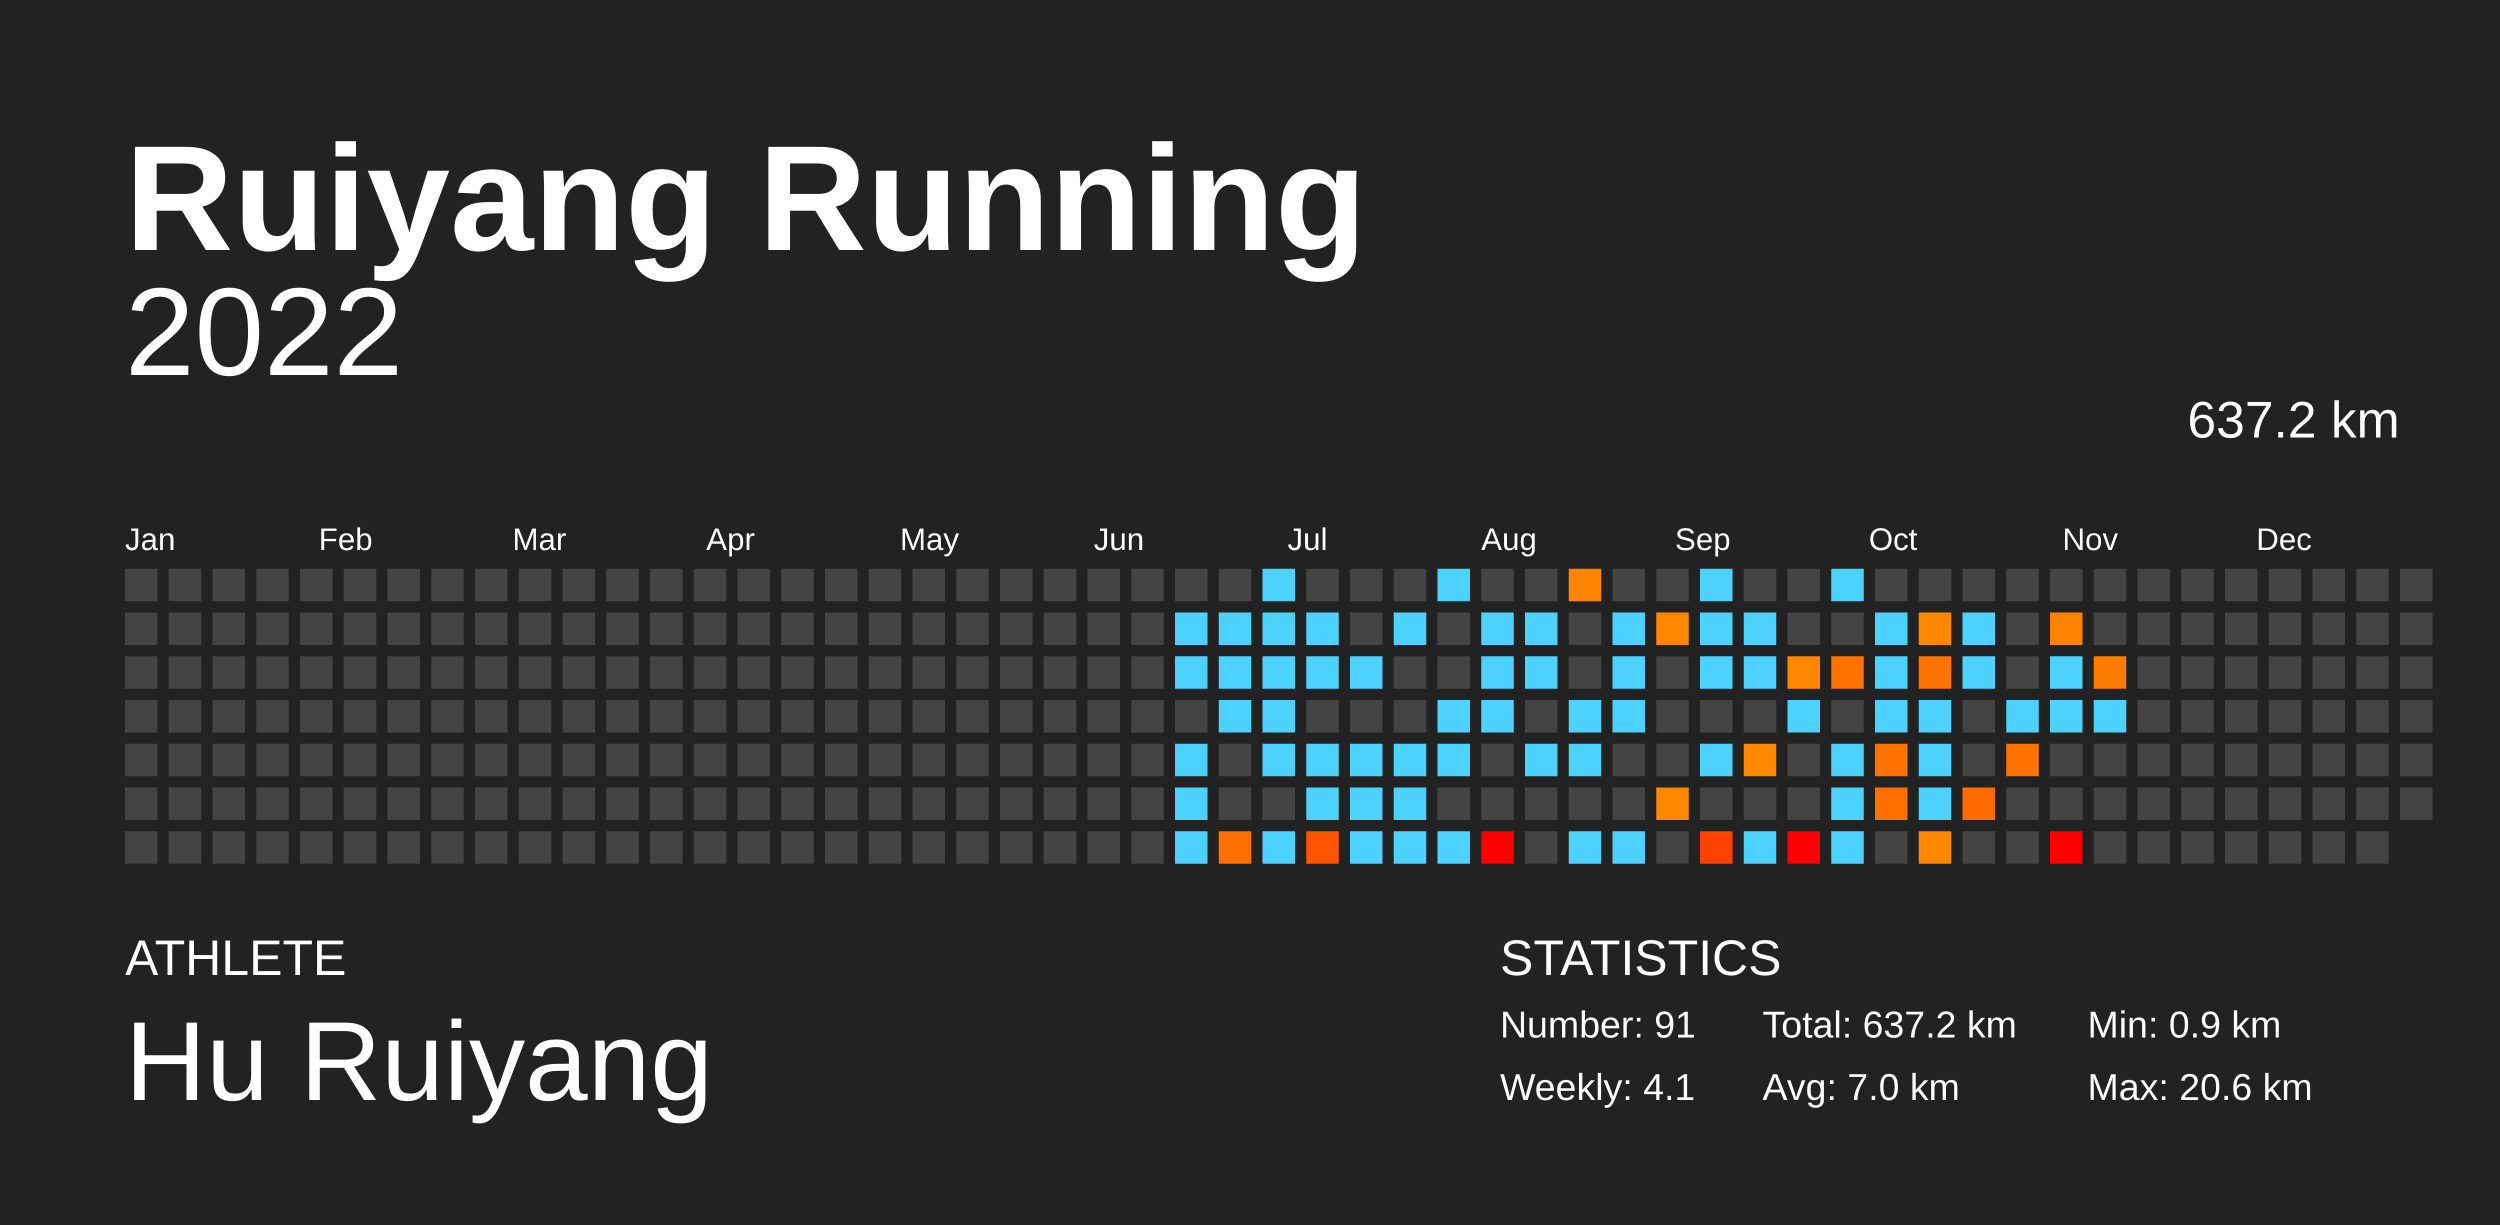
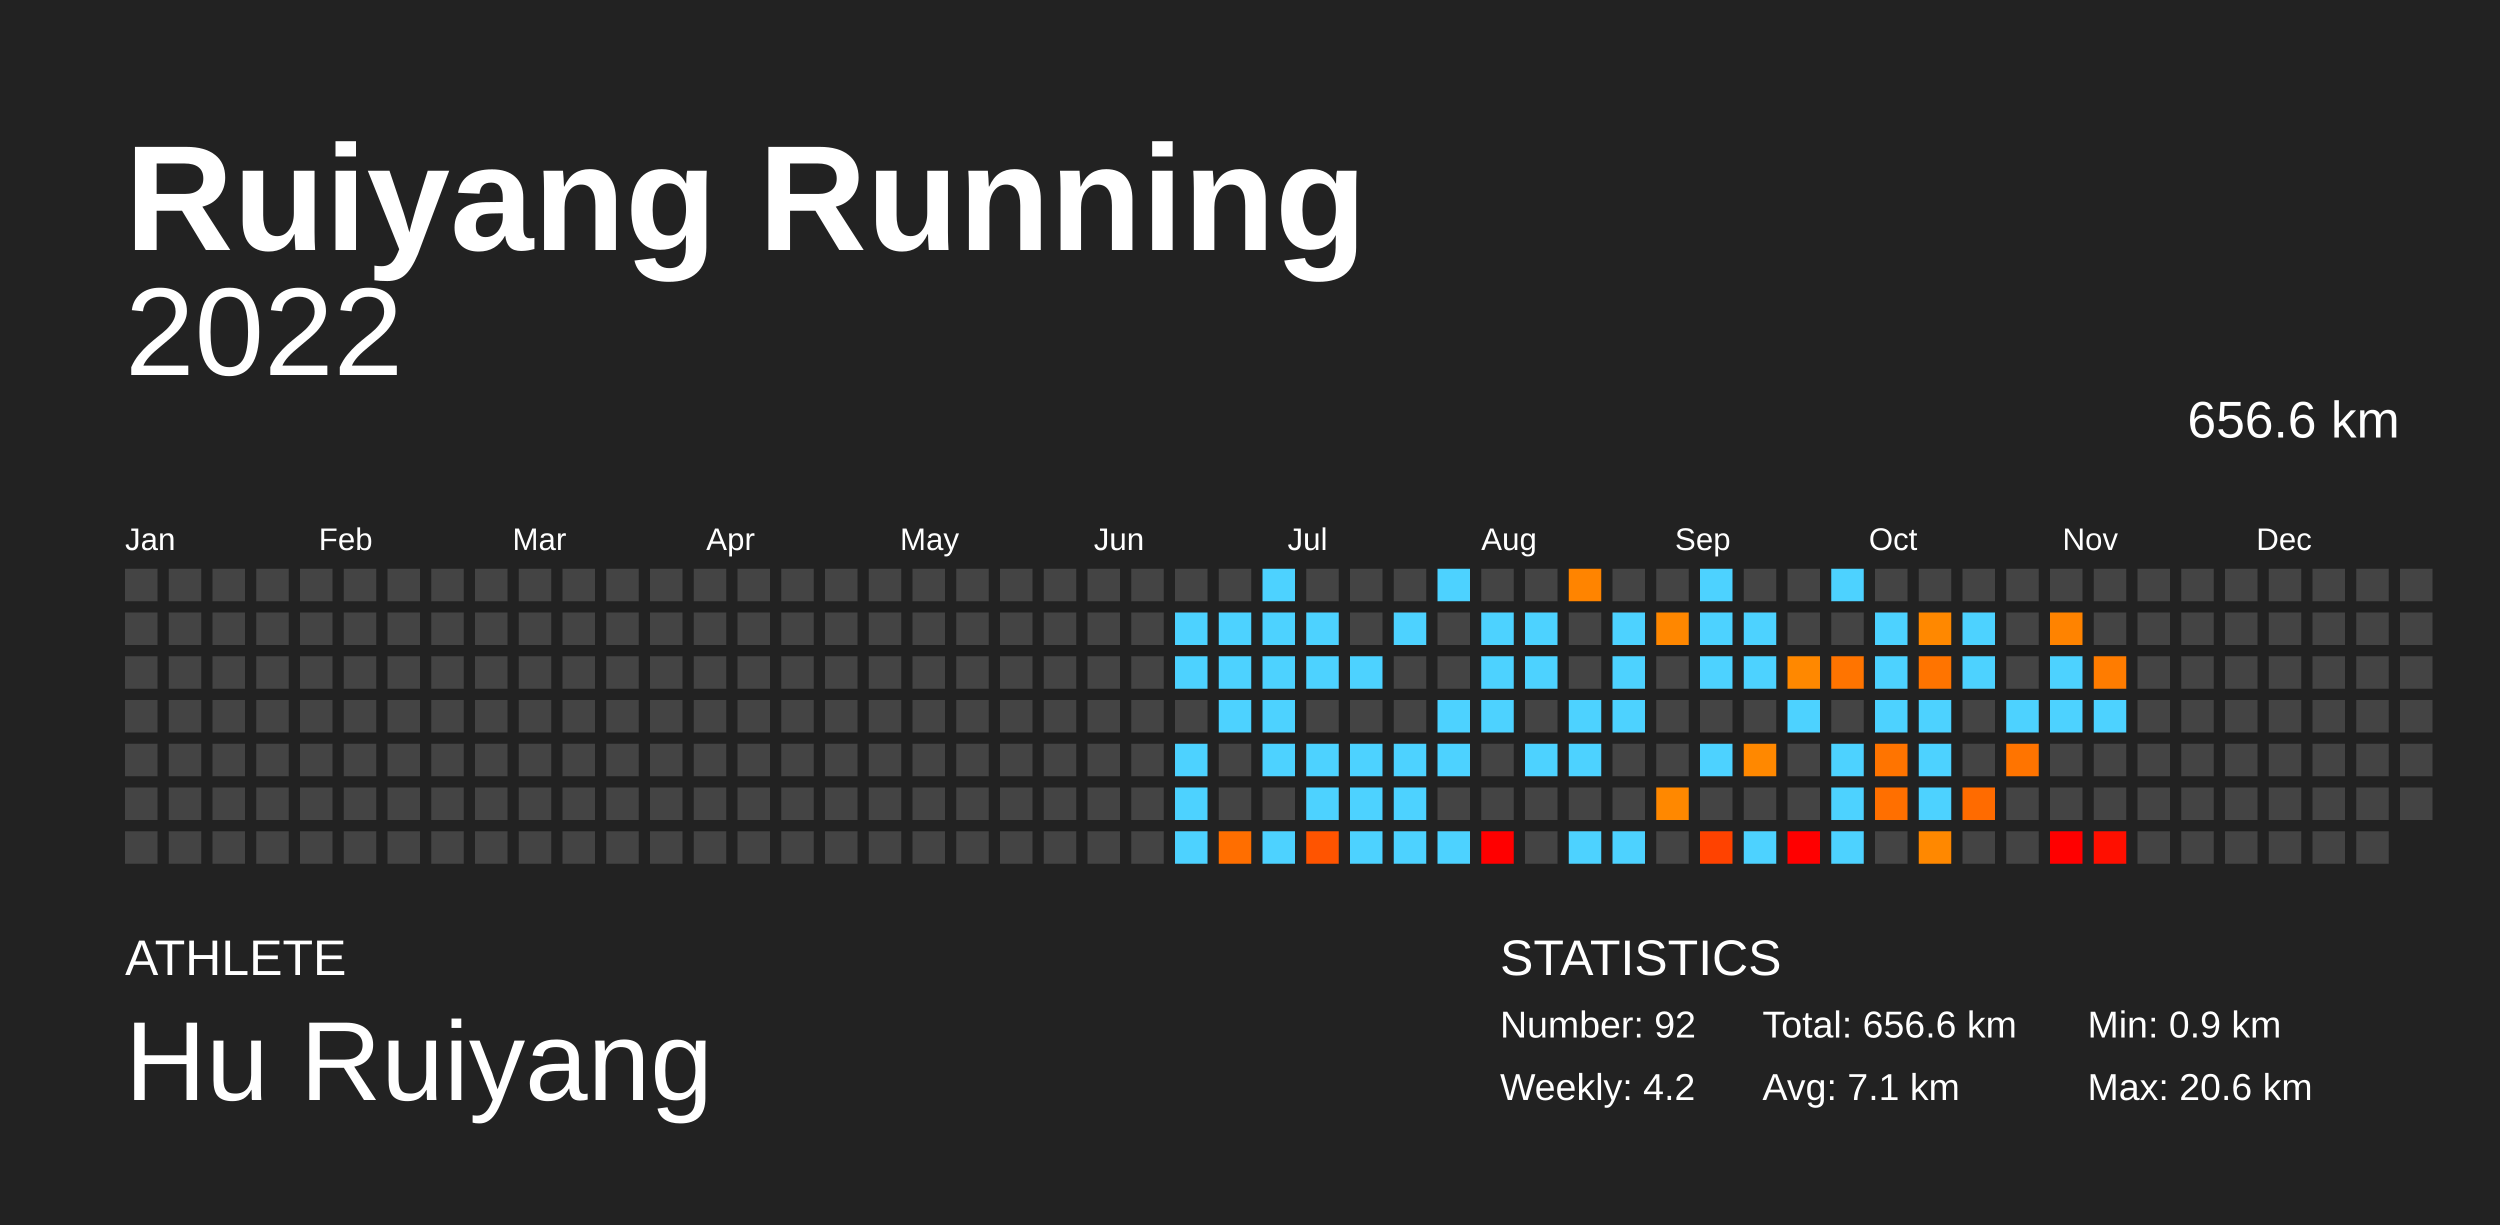
<svg xmlns="http://www.w3.org/2000/svg" baseProfile="full" height="98mm" version="1.1" viewBox="0,0,200,98" width="200mm">
  <defs />
  <rect fill="#222222" height="98" width="200" x="0" y="0" />
  <text fill="#FFFFFF" style="font-size:12px; font-family:Arial; font-weight:bold;" x="10" y="20">Ruiyang Running</text>
  <text fill="#FFFFFF" style="font-size:4px; font-family:Arial" x="10" y="78">ATHLETE</text>
  <text fill="#FFFFFF" style="font-size:9px; font-family:Arial" x="10" y="88">Hu Ruiyang</text>
  <text fill="#FFFFFF" style="font-size:4px; font-family:Arial" x="120" y="78">STATISTICS</text>
-   <text fill="#FFFFFF" style="font-size:3px; font-family:Arial" x="120" y="83">Number: 91</text>
-   <text fill="#FFFFFF" style="font-size:3px; font-family:Arial" x="120" y="88">Weekly: 4.1</text>
-   <text fill="#FFFFFF" style="font-size:3px; font-family:Arial" x="141" y="83">Total: 637.2 km</text>
-   <text fill="#FFFFFF" style="font-size:3px; font-family:Arial" x="141" y="88">Avg: 7.0 km</text>
+   <text fill="#FFFFFF" style="font-size:3px; font-family:Arial" x="120" y="83">Number: 92</text>
+   <text fill="#FFFFFF" style="font-size:3px; font-family:Arial" x="120" y="88">Weekly: 4.2</text>
+   <text fill="#FFFFFF" style="font-size:3px; font-family:Arial" x="141" y="83">Total: 656.6 km</text>
+   <text fill="#FFFFFF" style="font-size:3px; font-family:Arial" x="141" y="88">Avg: 7.1 km</text>
  <text fill="#FFFFFF" style="font-size:3px; font-family:Arial" x="167" y="83">Min: 0.9 km</text>
  <text fill="#FFFFFF" style="font-size:3px; font-family:Arial" x="167" y="88">Max: 20.6 km</text>
  <text alignment-baseline="hanging" fill="#FFFFFF" style="font-size:10.0px; font-family:Arial;" x="10" y="30">2022</text>
-   <text alignment-baseline="hanging" fill="#FFFFFF" style="font-size:4.125px; font-family:Arial;" x="175" y="35">637.2 km</text>
+   <text alignment-baseline="hanging" fill="#FFFFFF" style="font-size:4.125px; font-family:Arial;" x="175" y="35">656.6 km</text>
  <text fill="#FFFFFF" style="font-size:2.5px; font-family:Arial" x="10.0" y="44">Jan</text>
  <text fill="#FFFFFF" style="font-size:2.5px; font-family:Arial" x="25.5" y="44">Feb</text>
  <text fill="#FFFFFF" style="font-size:2.5px; font-family:Arial" x="41.0" y="44">Mar</text>
  <text fill="#FFFFFF" style="font-size:2.5px; font-family:Arial" x="56.5" y="44">Apr</text>
  <text fill="#FFFFFF" style="font-size:2.5px; font-family:Arial" x="72.0" y="44">May</text>
  <text fill="#FFFFFF" style="font-size:2.5px; font-family:Arial" x="87.5" y="44">Jun</text>
  <text fill="#FFFFFF" style="font-size:2.5px; font-family:Arial" x="103.0" y="44">Jul</text>
  <text fill="#FFFFFF" style="font-size:2.5px; font-family:Arial" x="118.5" y="44">Aug</text>
  <text fill="#FFFFFF" style="font-size:2.5px; font-family:Arial" x="134.0" y="44">Sep</text>
  <text fill="#FFFFFF" style="font-size:2.5px; font-family:Arial" x="149.5" y="44">Oct</text>
  <text fill="#FFFFFF" style="font-size:2.5px; font-family:Arial" x="165.0" y="44">Nov</text>
  <text fill="#FFFFFF" style="font-size:2.5px; font-family:Arial" x="180.5" y="44">Dec</text>
  <rect fill="#444444" height="2.6" width="2.6" x="10.0" y="45.5" />
  <rect fill="#444444" height="2.6" width="2.6" x="10.0" y="49.0" />
  <rect fill="#444444" height="2.6" width="2.6" x="10.0" y="52.5" />
  <rect fill="#444444" height="2.6" width="2.6" x="10.0" y="56.0" />
  <rect fill="#444444" height="2.6" width="2.6" x="10.0" y="59.5" />
  <rect fill="#444444" height="2.6" width="2.6" x="10.0" y="63.0" />
  <rect fill="#444444" height="2.6" width="2.6" x="10.0" y="66.5" />
  <rect fill="#444444" height="2.6" width="2.6" x="13.5" y="45.5" />
  <rect fill="#444444" height="2.6" width="2.6" x="13.5" y="49.0" />
  <rect fill="#444444" height="2.6" width="2.6" x="13.5" y="52.5" />
  <rect fill="#444444" height="2.6" width="2.6" x="13.5" y="56.0" />
  <rect fill="#444444" height="2.6" width="2.6" x="13.5" y="59.5" />
  <rect fill="#444444" height="2.6" width="2.6" x="13.5" y="63.0" />
  <rect fill="#444444" height="2.6" width="2.6" x="13.5" y="66.5" />
  <rect fill="#444444" height="2.6" width="2.6" x="17.0" y="45.5" />
  <rect fill="#444444" height="2.6" width="2.6" x="17.0" y="49.0" />
  <rect fill="#444444" height="2.6" width="2.6" x="17.0" y="52.5" />
  <rect fill="#444444" height="2.6" width="2.6" x="17.0" y="56.0" />
  <rect fill="#444444" height="2.6" width="2.6" x="17.0" y="59.5" />
  <rect fill="#444444" height="2.6" width="2.6" x="17.0" y="63.0" />
  <rect fill="#444444" height="2.6" width="2.6" x="17.0" y="66.5" />
  <rect fill="#444444" height="2.6" width="2.6" x="20.5" y="45.5" />
  <rect fill="#444444" height="2.6" width="2.6" x="20.5" y="49.0" />
  <rect fill="#444444" height="2.6" width="2.6" x="20.5" y="52.5" />
  <rect fill="#444444" height="2.6" width="2.6" x="20.5" y="56.0" />
  <rect fill="#444444" height="2.6" width="2.6" x="20.5" y="59.5" />
  <rect fill="#444444" height="2.6" width="2.6" x="20.5" y="63.0" />
  <rect fill="#444444" height="2.6" width="2.6" x="20.5" y="66.5" />
  <rect fill="#444444" height="2.6" width="2.6" x="24.0" y="45.5" />
  <rect fill="#444444" height="2.6" width="2.6" x="24.0" y="49.0" />
  <rect fill="#444444" height="2.6" width="2.6" x="24.0" y="52.5" />
  <rect fill="#444444" height="2.6" width="2.6" x="24.0" y="56.0" />
  <rect fill="#444444" height="2.6" width="2.6" x="24.0" y="59.5" />
  <rect fill="#444444" height="2.6" width="2.6" x="24.0" y="63.0" />
  <rect fill="#444444" height="2.6" width="2.6" x="24.0" y="66.5" />
  <rect fill="#444444" height="2.6" width="2.6" x="27.5" y="45.5" />
  <rect fill="#444444" height="2.6" width="2.6" x="27.5" y="49.0" />
  <rect fill="#444444" height="2.6" width="2.6" x="27.5" y="52.5" />
  <rect fill="#444444" height="2.6" width="2.6" x="27.5" y="56.0" />
  <rect fill="#444444" height="2.6" width="2.6" x="27.5" y="59.5" />
  <rect fill="#444444" height="2.6" width="2.6" x="27.5" y="63.0" />
  <rect fill="#444444" height="2.6" width="2.6" x="27.5" y="66.5" />
  <rect fill="#444444" height="2.6" width="2.6" x="31.0" y="45.5" />
  <rect fill="#444444" height="2.6" width="2.6" x="31.0" y="49.0" />
  <rect fill="#444444" height="2.6" width="2.6" x="31.0" y="52.5" />
  <rect fill="#444444" height="2.6" width="2.6" x="31.0" y="56.0" />
  <rect fill="#444444" height="2.6" width="2.6" x="31.0" y="59.5" />
  <rect fill="#444444" height="2.6" width="2.6" x="31.0" y="63.0" />
  <rect fill="#444444" height="2.6" width="2.6" x="31.0" y="66.5" />
  <rect fill="#444444" height="2.6" width="2.6" x="34.5" y="45.5" />
  <rect fill="#444444" height="2.6" width="2.6" x="34.5" y="49.0" />
  <rect fill="#444444" height="2.6" width="2.6" x="34.5" y="52.5" />
  <rect fill="#444444" height="2.6" width="2.6" x="34.5" y="56.0" />
  <rect fill="#444444" height="2.6" width="2.6" x="34.5" y="59.5" />
  <rect fill="#444444" height="2.6" width="2.6" x="34.5" y="63.0" />
  <rect fill="#444444" height="2.6" width="2.6" x="34.5" y="66.5" />
  <rect fill="#444444" height="2.6" width="2.6" x="38.0" y="45.5" />
  <rect fill="#444444" height="2.6" width="2.6" x="38.0" y="49.0" />
  <rect fill="#444444" height="2.6" width="2.6" x="38.0" y="52.5" />
  <rect fill="#444444" height="2.6" width="2.6" x="38.0" y="56.0" />
  <rect fill="#444444" height="2.6" width="2.6" x="38.0" y="59.5" />
  <rect fill="#444444" height="2.6" width="2.6" x="38.0" y="63.0" />
  <rect fill="#444444" height="2.6" width="2.6" x="38.0" y="66.5" />
  <rect fill="#444444" height="2.6" width="2.6" x="41.5" y="45.5" />
  <rect fill="#444444" height="2.6" width="2.6" x="41.5" y="49.0" />
  <rect fill="#444444" height="2.6" width="2.6" x="41.5" y="52.5" />
  <rect fill="#444444" height="2.6" width="2.6" x="41.5" y="56.0" />
  <rect fill="#444444" height="2.6" width="2.6" x="41.5" y="59.5" />
  <rect fill="#444444" height="2.6" width="2.6" x="41.5" y="63.0" />
  <rect fill="#444444" height="2.6" width="2.6" x="41.5" y="66.5" />
  <rect fill="#444444" height="2.6" width="2.6" x="45.0" y="45.5" />
  <rect fill="#444444" height="2.6" width="2.6" x="45.0" y="49.0" />
  <rect fill="#444444" height="2.6" width="2.6" x="45.0" y="52.5" />
  <rect fill="#444444" height="2.6" width="2.6" x="45.0" y="56.0" />
  <rect fill="#444444" height="2.6" width="2.6" x="45.0" y="59.5" />
  <rect fill="#444444" height="2.6" width="2.6" x="45.0" y="63.0" />
  <rect fill="#444444" height="2.6" width="2.6" x="45.0" y="66.5" />
  <rect fill="#444444" height="2.6" width="2.6" x="48.5" y="45.5" />
  <rect fill="#444444" height="2.6" width="2.6" x="48.5" y="49.0" />
  <rect fill="#444444" height="2.6" width="2.6" x="48.5" y="52.5" />
  <rect fill="#444444" height="2.6" width="2.6" x="48.5" y="56.0" />
  <rect fill="#444444" height="2.6" width="2.6" x="48.5" y="59.5" />
  <rect fill="#444444" height="2.6" width="2.6" x="48.5" y="63.0" />
  <rect fill="#444444" height="2.6" width="2.6" x="48.5" y="66.5" />
  <rect fill="#444444" height="2.6" width="2.6" x="52.0" y="45.5" />
  <rect fill="#444444" height="2.6" width="2.6" x="52.0" y="49.0" />
  <rect fill="#444444" height="2.6" width="2.6" x="52.0" y="52.5" />
  <rect fill="#444444" height="2.6" width="2.6" x="52.0" y="56.0" />
  <rect fill="#444444" height="2.6" width="2.6" x="52.0" y="59.5" />
  <rect fill="#444444" height="2.6" width="2.6" x="52.0" y="63.0" />
  <rect fill="#444444" height="2.6" width="2.6" x="52.0" y="66.5" />
  <rect fill="#444444" height="2.6" width="2.6" x="55.5" y="45.5" />
  <rect fill="#444444" height="2.6" width="2.6" x="55.5" y="49.0" />
  <rect fill="#444444" height="2.6" width="2.6" x="55.5" y="52.5" />
  <rect fill="#444444" height="2.6" width="2.6" x="55.5" y="56.0" />
  <rect fill="#444444" height="2.6" width="2.6" x="55.5" y="59.5" />
  <rect fill="#444444" height="2.6" width="2.6" x="55.5" y="63.0" />
  <rect fill="#444444" height="2.6" width="2.6" x="55.5" y="66.5" />
  <rect fill="#444444" height="2.6" width="2.6" x="59.0" y="45.5" />
  <rect fill="#444444" height="2.6" width="2.6" x="59.0" y="49.0" />
  <rect fill="#444444" height="2.6" width="2.6" x="59.0" y="52.5" />
  <rect fill="#444444" height="2.6" width="2.6" x="59.0" y="56.0" />
  <rect fill="#444444" height="2.6" width="2.6" x="59.0" y="59.5" />
  <rect fill="#444444" height="2.6" width="2.6" x="59.0" y="63.0" />
  <rect fill="#444444" height="2.6" width="2.6" x="59.0" y="66.5" />
  <rect fill="#444444" height="2.6" width="2.6" x="62.5" y="45.5" />
  <rect fill="#444444" height="2.6" width="2.6" x="62.5" y="49.0" />
  <rect fill="#444444" height="2.6" width="2.6" x="62.5" y="52.5" />
  <rect fill="#444444" height="2.6" width="2.6" x="62.5" y="56.0" />
  <rect fill="#444444" height="2.6" width="2.6" x="62.5" y="59.5" />
  <rect fill="#444444" height="2.6" width="2.6" x="62.5" y="63.0" />
  <rect fill="#444444" height="2.6" width="2.6" x="62.5" y="66.5" />
  <rect fill="#444444" height="2.6" width="2.6" x="66.0" y="45.5" />
  <rect fill="#444444" height="2.6" width="2.6" x="66.0" y="49.0" />
  <rect fill="#444444" height="2.6" width="2.6" x="66.0" y="52.5" />
  <rect fill="#444444" height="2.6" width="2.6" x="66.0" y="56.0" />
  <rect fill="#444444" height="2.6" width="2.6" x="66.0" y="59.5" />
  <rect fill="#444444" height="2.6" width="2.6" x="66.0" y="63.0" />
  <rect fill="#444444" height="2.6" width="2.6" x="66.0" y="66.5" />
  <rect fill="#444444" height="2.6" width="2.6" x="69.5" y="45.5" />
  <rect fill="#444444" height="2.6" width="2.6" x="69.5" y="49.0" />
  <rect fill="#444444" height="2.6" width="2.6" x="69.5" y="52.5" />
  <rect fill="#444444" height="2.6" width="2.6" x="69.5" y="56.0" />
  <rect fill="#444444" height="2.6" width="2.6" x="69.5" y="59.5" />
  <rect fill="#444444" height="2.6" width="2.6" x="69.5" y="63.0" />
  <rect fill="#444444" height="2.6" width="2.6" x="69.5" y="66.5" />
  <rect fill="#444444" height="2.6" width="2.6" x="73.0" y="45.5" />
  <rect fill="#444444" height="2.6" width="2.6" x="73.0" y="49.0" />
  <rect fill="#444444" height="2.6" width="2.6" x="73.0" y="52.5" />
  <rect fill="#444444" height="2.6" width="2.6" x="73.0" y="56.0" />
  <rect fill="#444444" height="2.6" width="2.6" x="73.0" y="59.5" />
  <rect fill="#444444" height="2.6" width="2.6" x="73.0" y="63.0" />
  <rect fill="#444444" height="2.6" width="2.6" x="73.0" y="66.5" />
  <rect fill="#444444" height="2.6" width="2.6" x="76.5" y="45.5" />
  <rect fill="#444444" height="2.6" width="2.6" x="76.5" y="49.0" />
  <rect fill="#444444" height="2.6" width="2.6" x="76.5" y="52.5" />
  <rect fill="#444444" height="2.6" width="2.6" x="76.5" y="56.0" />
  <rect fill="#444444" height="2.6" width="2.6" x="76.5" y="59.5" />
  <rect fill="#444444" height="2.6" width="2.6" x="76.5" y="63.0" />
  <rect fill="#444444" height="2.6" width="2.6" x="76.5" y="66.5" />
  <rect fill="#444444" height="2.6" width="2.6" x="80.0" y="45.5" />
  <rect fill="#444444" height="2.6" width="2.6" x="80.0" y="49.0" />
  <rect fill="#444444" height="2.6" width="2.6" x="80.0" y="52.5" />
  <rect fill="#444444" height="2.6" width="2.6" x="80.0" y="56.0" />
  <rect fill="#444444" height="2.6" width="2.6" x="80.0" y="59.5" />
  <rect fill="#444444" height="2.6" width="2.6" x="80.0" y="63.0" />
  <rect fill="#444444" height="2.6" width="2.6" x="80.0" y="66.5" />
  <rect fill="#444444" height="2.6" width="2.6" x="83.5" y="45.5" />
  <rect fill="#444444" height="2.6" width="2.6" x="83.5" y="49.0" />
  <rect fill="#444444" height="2.6" width="2.6" x="83.5" y="52.5" />
  <rect fill="#444444" height="2.6" width="2.6" x="83.5" y="56.0" />
  <rect fill="#444444" height="2.6" width="2.6" x="83.5" y="59.5" />
  <rect fill="#444444" height="2.6" width="2.6" x="83.5" y="63.0" />
  <rect fill="#444444" height="2.6" width="2.6" x="83.5" y="66.5" />
  <rect fill="#444444" height="2.6" width="2.6" x="87.0" y="45.5" />
  <rect fill="#444444" height="2.6" width="2.6" x="87.0" y="49.0" />
  <rect fill="#444444" height="2.6" width="2.6" x="87.0" y="52.5" />
  <rect fill="#444444" height="2.6" width="2.6" x="87.0" y="56.0" />
  <rect fill="#444444" height="2.6" width="2.6" x="87.0" y="59.5" />
  <rect fill="#444444" height="2.6" width="2.6" x="87.0" y="63.0" />
  <rect fill="#444444" height="2.6" width="2.6" x="87.0" y="66.5" />
  <rect fill="#444444" height="2.6" width="2.6" x="90.5" y="45.5" />
  <rect fill="#444444" height="2.6" width="2.6" x="90.5" y="49.0" />
  <rect fill="#444444" height="2.6" width="2.6" x="90.5" y="52.5" />
  <rect fill="#444444" height="2.6" width="2.6" x="90.5" y="56.0" />
  <rect fill="#444444" height="2.6" width="2.6" x="90.5" y="59.5" />
  <rect fill="#444444" height="2.6" width="2.6" x="90.5" y="63.0" />
  <rect fill="#444444" height="2.6" width="2.6" x="90.5" y="66.5" />
  <rect fill="#444444" height="2.6" width="2.6" x="94.0" y="45.5" />
  <rect fill="#4dd2ff" height="2.6" width="2.6" x="94.0" y="49.0" />
  <rect fill="#4dd2ff" height="2.6" width="2.6" x="94.0" y="52.5" />
  <rect fill="#444444" height="2.6" width="2.6" x="94.0" y="56.0" />
  <rect fill="#4dd2ff" height="2.6" width="2.6" x="94.0" y="59.5" />
  <rect fill="#4dd2ff" height="2.6" width="2.6" x="94.0" y="63.0" />
  <rect fill="#4dd2ff" height="2.6" width="2.6" x="94.0" y="66.5" />
  <rect fill="#444444" height="2.6" width="2.6" x="97.5" y="45.5" />
  <rect fill="#4dd2ff" height="2.6" width="2.6" x="97.5" y="49.0" />
  <rect fill="#4dd2ff" height="2.6" width="2.6" x="97.5" y="52.5" />
  <rect fill="#4dd2ff" height="2.6" width="2.6" x="97.5" y="56.0" />
  <rect fill="#444444" height="2.6" width="2.6" x="97.5" y="59.5" />
  <rect fill="#444444" height="2.6" width="2.6" x="97.5" y="63.0" />
  <rect fill="#ff6e00" height="2.6" width="2.6" x="97.5" y="66.5" />
  <rect fill="#4dd2ff" height="2.6" width="2.6" x="101.0" y="45.5" />
  <rect fill="#4dd2ff" height="2.6" width="2.6" x="101.0" y="49.0" />
  <rect fill="#4dd2ff" height="2.6" width="2.6" x="101.0" y="52.5" />
  <rect fill="#4dd2ff" height="2.6" width="2.6" x="101.0" y="56.0" />
  <rect fill="#4dd2ff" height="2.6" width="2.6" x="101.0" y="59.5" />
  <rect fill="#444444" height="2.6" width="2.6" x="101.0" y="63.0" />
  <rect fill="#4dd2ff" height="2.6" width="2.6" x="101.0" y="66.5" />
  <rect fill="#444444" height="2.6" width="2.6" x="104.5" y="45.5" />
  <rect fill="#4dd2ff" height="2.6" width="2.6" x="104.5" y="49.0" />
  <rect fill="#4dd2ff" height="2.6" width="2.6" x="104.5" y="52.5" />
  <rect fill="#444444" height="2.6" width="2.6" x="104.5" y="56.0" />
  <rect fill="#4dd2ff" height="2.6" width="2.6" x="104.5" y="59.5" />
  <rect fill="#4dd2ff" height="2.6" width="2.6" x="104.5" y="63.0" />
  <rect fill="#ff5400" height="2.6" width="2.6" x="104.5" y="66.5" />
  <rect fill="#444444" height="2.6" width="2.6" x="108.0" y="45.5" />
  <rect fill="#444444" height="2.6" width="2.6" x="108.0" y="49.0" />
  <rect fill="#4dd2ff" height="2.6" width="2.6" x="108.0" y="52.5" />
  <rect fill="#444444" height="2.6" width="2.6" x="108.0" y="56.0" />
  <rect fill="#4dd2ff" height="2.6" width="2.6" x="108.0" y="59.5" />
  <rect fill="#4dd2ff" height="2.6" width="2.6" x="108.0" y="63.0" />
  <rect fill="#4dd2ff" height="2.6" width="2.6" x="108.0" y="66.5" />
  <rect fill="#444444" height="2.6" width="2.6" x="111.5" y="45.5" />
  <rect fill="#4dd2ff" height="2.6" width="2.6" x="111.5" y="49.0" />
  <rect fill="#444444" height="2.6" width="2.6" x="111.5" y="52.5" />
  <rect fill="#444444" height="2.6" width="2.6" x="111.5" y="56.0" />
  <rect fill="#4dd2ff" height="2.6" width="2.6" x="111.5" y="59.5" />
  <rect fill="#4dd2ff" height="2.6" width="2.6" x="111.5" y="63.0" />
  <rect fill="#4dd2ff" height="2.6" width="2.6" x="111.5" y="66.5" />
  <rect fill="#4dd2ff" height="2.6" width="2.6" x="115.0" y="45.5" />
  <rect fill="#444444" height="2.6" width="2.6" x="115.0" y="49.0" />
  <rect fill="#444444" height="2.6" width="2.6" x="115.0" y="52.5" />
  <rect fill="#4dd2ff" height="2.6" width="2.6" x="115.0" y="56.0" />
  <rect fill="#4dd2ff" height="2.6" width="2.6" x="115.0" y="59.5" />
  <rect fill="#444444" height="2.6" width="2.6" x="115.0" y="63.0" />
  <rect fill="#4dd2ff" height="2.6" width="2.6" x="115.0" y="66.5" />
  <rect fill="#444444" height="2.6" width="2.6" x="118.5" y="45.5" />
  <rect fill="#4dd2ff" height="2.6" width="2.6" x="118.5" y="49.0" />
  <rect fill="#4dd2ff" height="2.6" width="2.6" x="118.5" y="52.5" />
  <rect fill="#4dd2ff" height="2.6" width="2.6" x="118.5" y="56.0" />
  <rect fill="#444444" height="2.6" width="2.6" x="118.5" y="59.5" />
  <rect fill="#444444" height="2.6" width="2.6" x="118.5" y="63.0" />
  <rect fill="red" height="2.6" width="2.6" x="118.5" y="66.5" />
  <rect fill="#444444" height="2.6" width="2.6" x="122.0" y="45.5" />
  <rect fill="#4dd2ff" height="2.6" width="2.6" x="122.0" y="49.0" />
  <rect fill="#4dd2ff" height="2.6" width="2.6" x="122.0" y="52.5" />
  <rect fill="#444444" height="2.6" width="2.6" x="122.0" y="56.0" />
  <rect fill="#4dd2ff" height="2.6" width="2.6" x="122.0" y="59.5" />
  <rect fill="#444444" height="2.6" width="2.6" x="122.0" y="63.0" />
  <rect fill="#444444" height="2.6" width="2.6" x="122.0" y="66.5" />
  <rect fill="#ff8400" height="2.6" width="2.6" x="125.5" y="45.5" />
  <rect fill="#444444" height="2.6" width="2.6" x="125.5" y="49.0" />
  <rect fill="#444444" height="2.6" width="2.6" x="125.5" y="52.5" />
  <rect fill="#4dd2ff" height="2.6" width="2.6" x="125.5" y="56.0" />
  <rect fill="#4dd2ff" height="2.6" width="2.6" x="125.5" y="59.5" />
  <rect fill="#444444" height="2.6" width="2.6" x="125.5" y="63.0" />
  <rect fill="#4dd2ff" height="2.6" width="2.6" x="125.5" y="66.5" />
  <rect fill="#444444" height="2.6" width="2.6" x="129.0" y="45.5" />
  <rect fill="#4dd2ff" height="2.6" width="2.6" x="129.0" y="49.0" />
  <rect fill="#4dd2ff" height="2.6" width="2.6" x="129.0" y="52.5" />
  <rect fill="#4dd2ff" height="2.6" width="2.6" x="129.0" y="56.0" />
  <rect fill="#444444" height="2.6" width="2.6" x="129.0" y="59.5" />
  <rect fill="#444444" height="2.6" width="2.6" x="129.0" y="63.0" />
  <rect fill="#4dd2ff" height="2.6" width="2.6" x="129.0" y="66.5" />
  <rect fill="#444444" height="2.6" width="2.6" x="132.5" y="45.5" />
  <rect fill="#ff8700" height="2.6" width="2.6" x="132.5" y="49.0" />
  <rect fill="#444444" height="2.6" width="2.6" x="132.5" y="52.5" />
  <rect fill="#444444" height="2.6" width="2.6" x="132.5" y="56.0" />
  <rect fill="#444444" height="2.6" width="2.6" x="132.5" y="59.5" />
  <rect fill="#ff8800" height="2.6" width="2.6" x="132.5" y="63.0" />
  <rect fill="#444444" height="2.6" width="2.6" x="132.5" y="66.5" />
  <rect fill="#4dd2ff" height="2.6" width="2.6" x="136.0" y="45.5" />
  <rect fill="#4dd2ff" height="2.6" width="2.6" x="136.0" y="49.0" />
  <rect fill="#4dd2ff" height="2.6" width="2.6" x="136.0" y="52.5" />
  <rect fill="#444444" height="2.6" width="2.6" x="136.0" y="56.0" />
  <rect fill="#4dd2ff" height="2.6" width="2.6" x="136.0" y="59.5" />
  <rect fill="#444444" height="2.6" width="2.6" x="136.0" y="63.0" />
  <rect fill="#ff4200" height="2.6" width="2.6" x="136.0" y="66.5" />
  <rect fill="#444444" height="2.6" width="2.6" x="139.5" y="45.5" />
  <rect fill="#4dd2ff" height="2.6" width="2.6" x="139.5" y="49.0" />
  <rect fill="#4dd2ff" height="2.6" width="2.6" x="139.5" y="52.5" />
  <rect fill="#444444" height="2.6" width="2.6" x="139.5" y="56.0" />
  <rect fill="#ff8800" height="2.6" width="2.6" x="139.5" y="59.5" />
  <rect fill="#444444" height="2.6" width="2.6" x="139.5" y="63.0" />
  <rect fill="#4dd2ff" height="2.6" width="2.6" x="139.5" y="66.5" />
  <rect fill="#444444" height="2.6" width="2.6" x="143.0" y="45.5" />
  <rect fill="#444444" height="2.6" width="2.6" x="143.0" y="49.0" />
  <rect fill="#ff8800" height="2.6" width="2.6" x="143.0" y="52.5" />
  <rect fill="#4dd2ff" height="2.6" width="2.6" x="143.0" y="56.0" />
  <rect fill="#444444" height="2.6" width="2.6" x="143.0" y="59.5" />
  <rect fill="#444444" height="2.6" width="2.6" x="143.0" y="63.0" />
  <rect fill="red" height="2.6" width="2.6" x="143.0" y="66.5" />
  <rect fill="#4dd2ff" height="2.6" width="2.6" x="146.5" y="45.5" />
  <rect fill="#444444" height="2.6" width="2.6" x="146.5" y="49.0" />
  <rect fill="#ff7400" height="2.6" width="2.6" x="146.5" y="52.5" />
  <rect fill="#444444" height="2.6" width="2.6" x="146.5" y="56.0" />
  <rect fill="#4dd2ff" height="2.6" width="2.6" x="146.5" y="59.5" />
  <rect fill="#4dd2ff" height="2.6" width="2.6" x="146.5" y="63.0" />
  <rect fill="#4dd2ff" height="2.6" width="2.6" x="146.5" y="66.5" />
  <rect fill="#444444" height="2.6" width="2.6" x="150.0" y="45.5" />
  <rect fill="#4dd2ff" height="2.6" width="2.6" x="150.0" y="49.0" />
  <rect fill="#4dd2ff" height="2.6" width="2.6" x="150.0" y="52.5" />
  <rect fill="#4dd2ff" height="2.6" width="2.6" x="150.0" y="56.0" />
  <rect fill="#ff7400" height="2.6" width="2.6" x="150.0" y="59.5" />
  <rect fill="#ff6f00" height="2.6" width="2.6" x="150.0" y="63.0" />
  <rect fill="#444444" height="2.6" width="2.6" x="150.0" y="66.5" />
  <rect fill="#444444" height="2.6" width="2.6" x="153.5" y="45.5" />
  <rect fill="#ff8800" height="2.6" width="2.6" x="153.5" y="49.0" />
  <rect fill="#ff7400" height="2.6" width="2.6" x="153.5" y="52.5" />
  <rect fill="#4dd2ff" height="2.6" width="2.6" x="153.5" y="56.0" />
  <rect fill="#4dd2ff" height="2.6" width="2.6" x="153.5" y="59.5" />
  <rect fill="#4dd2ff" height="2.6" width="2.6" x="153.5" y="63.0" />
  <rect fill="#ff8800" height="2.6" width="2.6" x="153.5" y="66.5" />
  <rect fill="#444444" height="2.6" width="2.6" x="157.0" y="45.5" />
  <rect fill="#4dd2ff" height="2.6" width="2.6" x="157.0" y="49.0" />
  <rect fill="#4dd2ff" height="2.6" width="2.6" x="157.0" y="52.5" />
  <rect fill="#444444" height="2.6" width="2.6" x="157.0" y="56.0" />
  <rect fill="#444444" height="2.6" width="2.6" x="157.0" y="59.5" />
  <rect fill="#ff6b00" height="2.6" width="2.6" x="157.0" y="63.0" />
  <rect fill="#444444" height="2.6" width="2.6" x="157.0" y="66.5" />
  <rect fill="#444444" height="2.6" width="2.6" x="160.5" y="45.5" />
  <rect fill="#444444" height="2.6" width="2.6" x="160.5" y="49.0" />
  <rect fill="#444444" height="2.6" width="2.6" x="160.5" y="52.5" />
  <rect fill="#4dd2ff" height="2.6" width="2.6" x="160.5" y="56.0" />
  <rect fill="#ff7400" height="2.6" width="2.6" x="160.5" y="59.5" />
  <rect fill="#444444" height="2.6" width="2.6" x="160.5" y="63.0" />
  <rect fill="#444444" height="2.6" width="2.6" x="160.5" y="66.5" />
  <rect fill="#444444" height="2.6" width="2.6" x="164.0" y="45.5" />
  <rect fill="#ff8300" height="2.6" width="2.6" x="164.0" y="49.0" />
  <rect fill="#4dd2ff" height="2.6" width="2.6" x="164.0" y="52.5" />
  <rect fill="#4dd2ff" height="2.6" width="2.6" x="164.0" y="56.0" />
  <rect fill="#444444" height="2.6" width="2.6" x="164.0" y="59.5" />
  <rect fill="#444444" height="2.6" width="2.6" x="164.0" y="63.0" />
  <rect fill="red" height="2.6" width="2.6" x="164.0" y="66.5" />
  <rect fill="#444444" height="2.6" width="2.6" x="167.5" y="45.5" />
  <rect fill="#444444" height="2.6" width="2.6" x="167.5" y="49.0" />
  <rect fill="#ff7c00" height="2.6" width="2.6" x="167.5" y="52.5" />
  <rect fill="#4dd2ff" height="2.6" width="2.6" x="167.5" y="56.0" />
  <rect fill="#444444" height="2.6" width="2.6" x="167.5" y="59.5" />
  <rect fill="#444444" height="2.6" width="2.6" x="167.5" y="63.0" />
-   <rect fill="#444444" height="2.6" width="2.6" x="167.5" y="66.5" />
+   <rect fill="#ff0f00" height="2.6" width="2.6" x="167.5" y="66.5" />
  <rect fill="#444444" height="2.6" width="2.6" x="171.0" y="45.5" />
  <rect fill="#444444" height="2.6" width="2.6" x="171.0" y="49.0" />
  <rect fill="#444444" height="2.6" width="2.6" x="171.0" y="52.5" />
  <rect fill="#444444" height="2.6" width="2.6" x="171.0" y="56.0" />
  <rect fill="#444444" height="2.6" width="2.6" x="171.0" y="59.5" />
  <rect fill="#444444" height="2.6" width="2.6" x="171.0" y="63.0" />
  <rect fill="#444444" height="2.6" width="2.6" x="171.0" y="66.5" />
  <rect fill="#444444" height="2.6" width="2.6" x="174.5" y="45.5" />
  <rect fill="#444444" height="2.6" width="2.6" x="174.5" y="49.0" />
  <rect fill="#444444" height="2.6" width="2.6" x="174.5" y="52.5" />
  <rect fill="#444444" height="2.6" width="2.6" x="174.5" y="56.0" />
  <rect fill="#444444" height="2.6" width="2.6" x="174.5" y="59.5" />
  <rect fill="#444444" height="2.6" width="2.6" x="174.5" y="63.0" />
  <rect fill="#444444" height="2.6" width="2.6" x="174.5" y="66.5" />
  <rect fill="#444444" height="2.6" width="2.6" x="178.0" y="45.5" />
  <rect fill="#444444" height="2.6" width="2.6" x="178.0" y="49.0" />
  <rect fill="#444444" height="2.6" width="2.6" x="178.0" y="52.5" />
  <rect fill="#444444" height="2.6" width="2.6" x="178.0" y="56.0" />
  <rect fill="#444444" height="2.6" width="2.6" x="178.0" y="59.5" />
  <rect fill="#444444" height="2.6" width="2.6" x="178.0" y="63.0" />
  <rect fill="#444444" height="2.6" width="2.6" x="178.0" y="66.5" />
  <rect fill="#444444" height="2.6" width="2.6" x="181.5" y="45.5" />
  <rect fill="#444444" height="2.6" width="2.6" x="181.5" y="49.0" />
  <rect fill="#444444" height="2.6" width="2.6" x="181.5" y="52.5" />
  <rect fill="#444444" height="2.6" width="2.6" x="181.5" y="56.0" />
  <rect fill="#444444" height="2.6" width="2.6" x="181.5" y="59.5" />
  <rect fill="#444444" height="2.6" width="2.6" x="181.5" y="63.0" />
  <rect fill="#444444" height="2.6" width="2.6" x="181.5" y="66.5" />
  <rect fill="#444444" height="2.6" width="2.6" x="185.0" y="45.5" />
  <rect fill="#444444" height="2.6" width="2.6" x="185.0" y="49.0" />
  <rect fill="#444444" height="2.6" width="2.6" x="185.0" y="52.5" />
  <rect fill="#444444" height="2.6" width="2.6" x="185.0" y="56.0" />
  <rect fill="#444444" height="2.6" width="2.6" x="185.0" y="59.5" />
  <rect fill="#444444" height="2.6" width="2.6" x="185.0" y="63.0" />
  <rect fill="#444444" height="2.6" width="2.6" x="185.0" y="66.5" />
  <rect fill="#444444" height="2.6" width="2.6" x="188.5" y="45.5" />
  <rect fill="#444444" height="2.6" width="2.6" x="188.5" y="49.0" />
  <rect fill="#444444" height="2.6" width="2.6" x="188.5" y="52.5" />
  <rect fill="#444444" height="2.6" width="2.6" x="188.5" y="56.0" />
  <rect fill="#444444" height="2.6" width="2.6" x="188.5" y="59.5" />
  <rect fill="#444444" height="2.6" width="2.6" x="188.5" y="63.0" />
  <rect fill="#444444" height="2.6" width="2.6" x="188.5" y="66.5" />
  <rect fill="#444444" height="2.6" width="2.6" x="192.0" y="45.5" />
  <rect fill="#444444" height="2.6" width="2.6" x="192.0" y="49.0" />
  <rect fill="#444444" height="2.6" width="2.6" x="192.0" y="52.5" />
  <rect fill="#444444" height="2.6" width="2.6" x="192.0" y="56.0" />
  <rect fill="#444444" height="2.6" width="2.6" x="192.0" y="59.5" />
  <rect fill="#444444" height="2.6" width="2.6" x="192.0" y="63.0" />
</svg>
